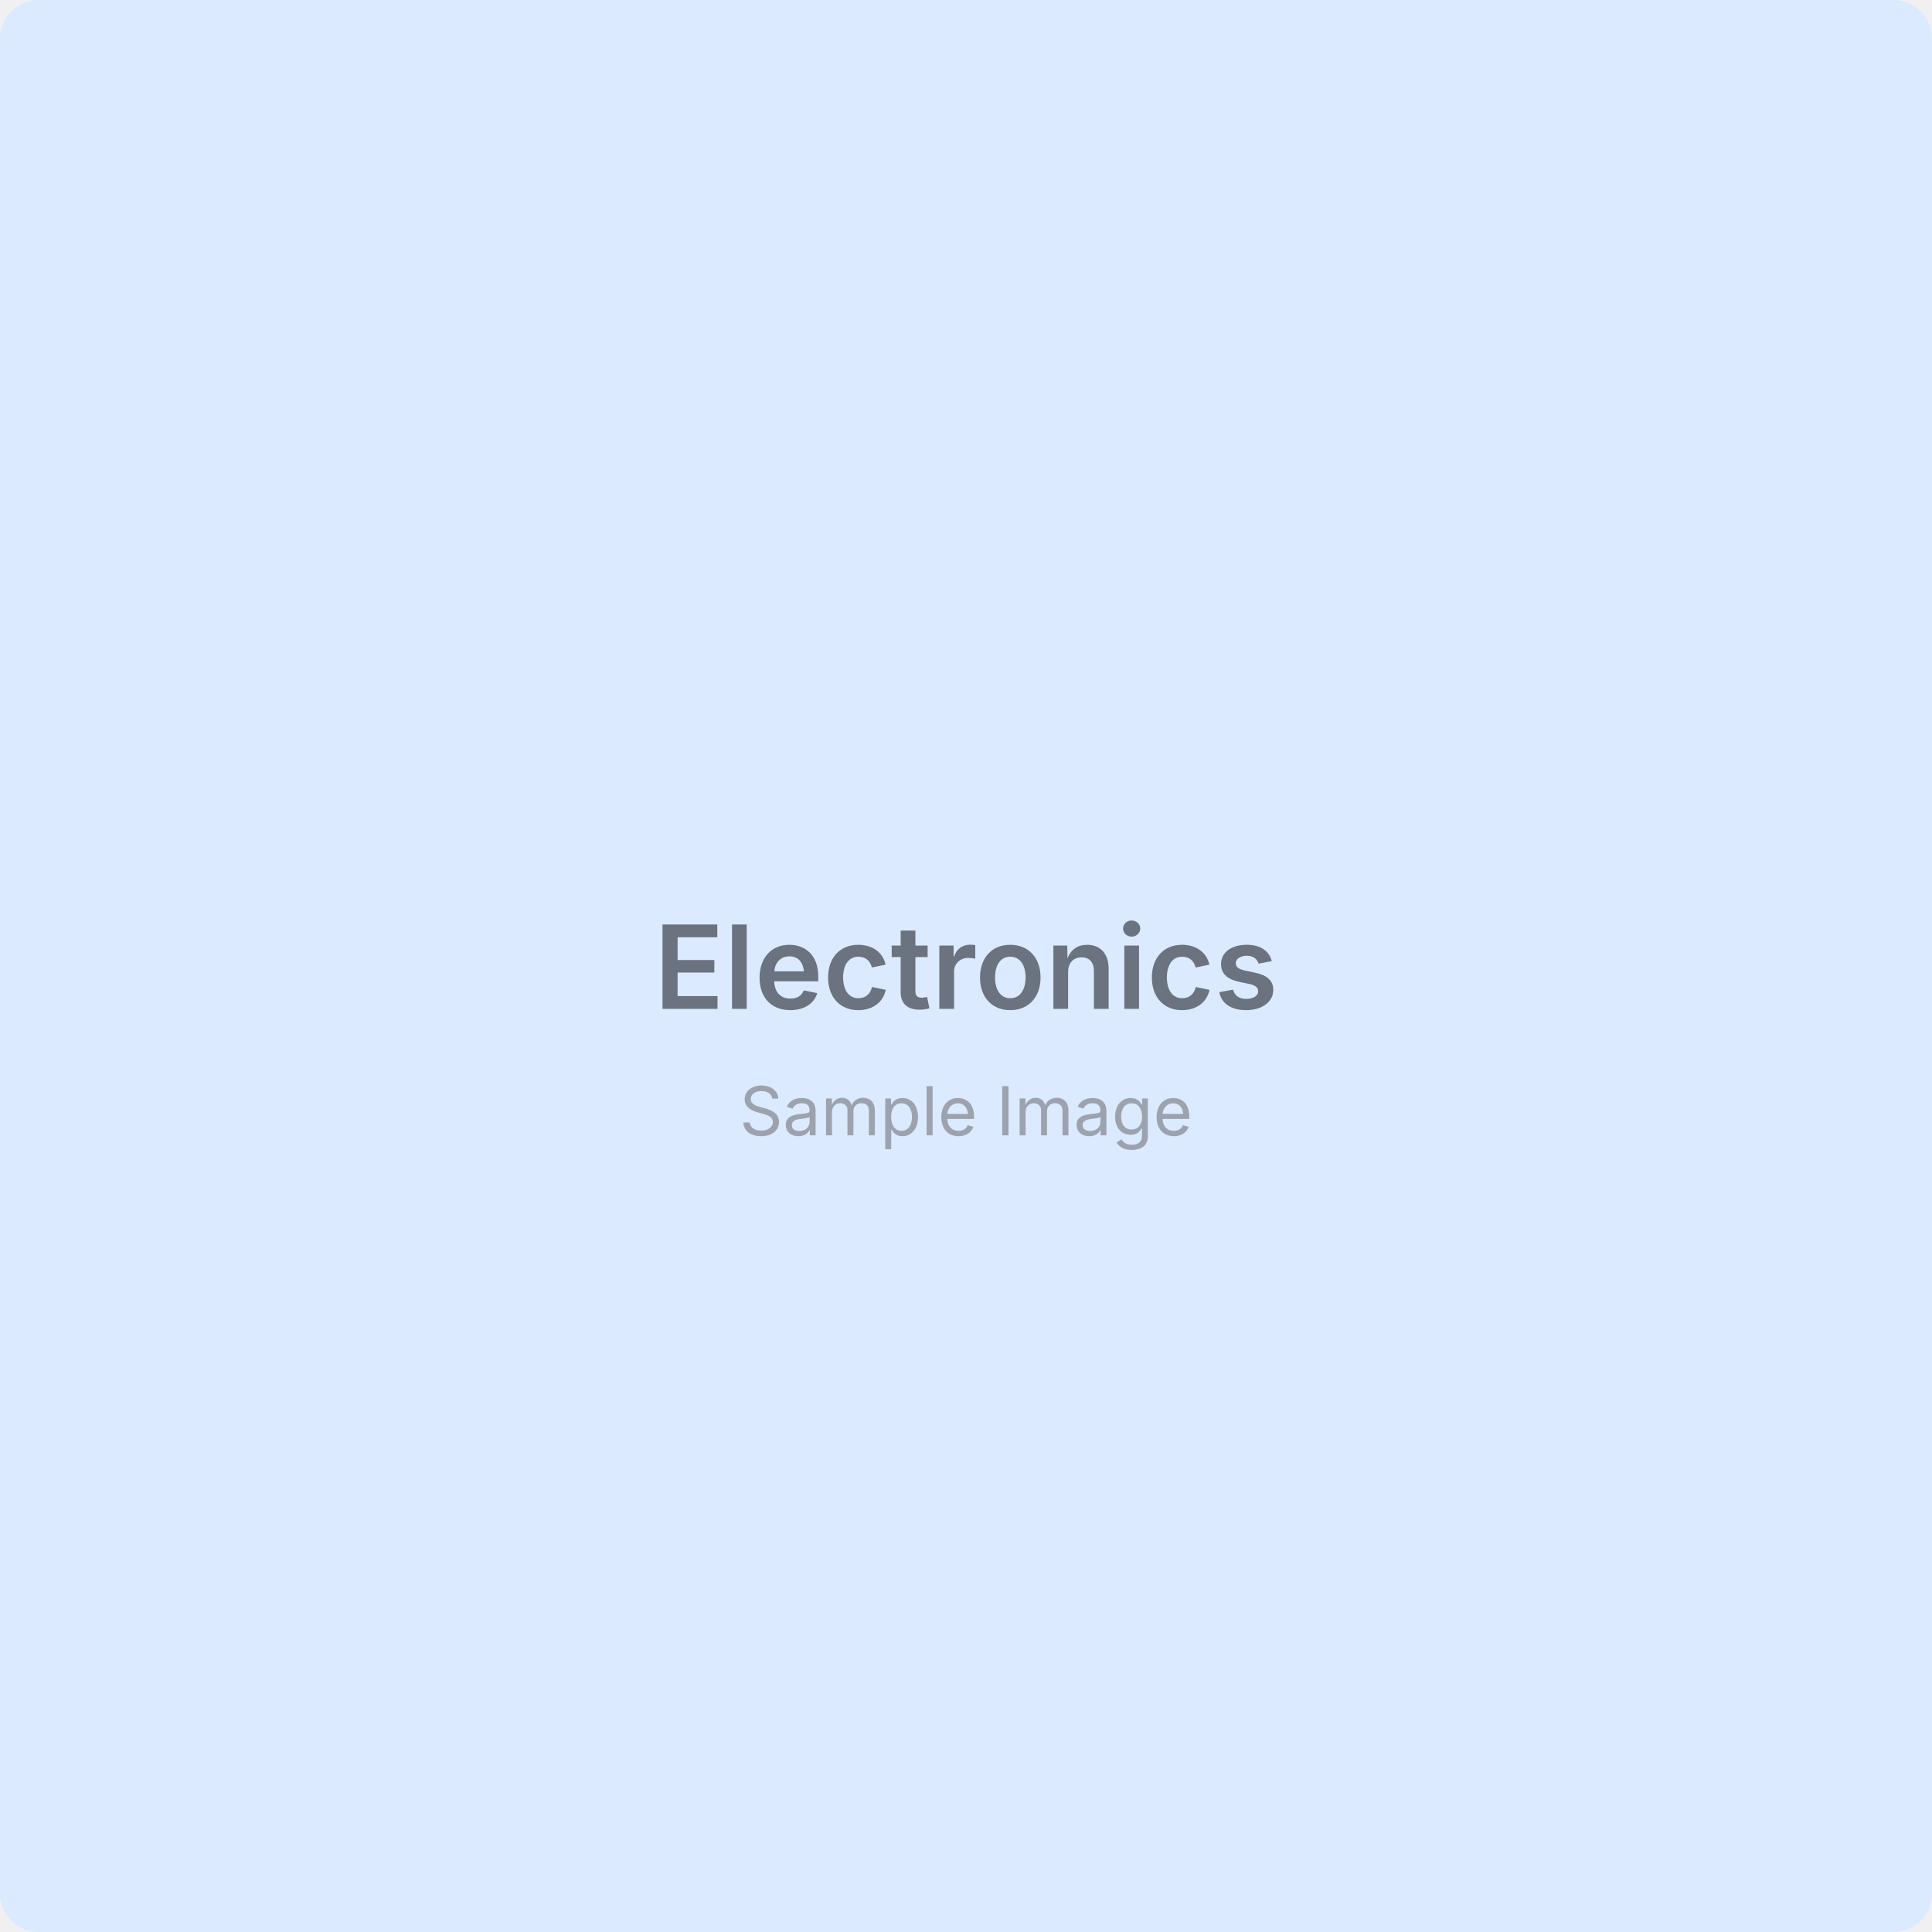
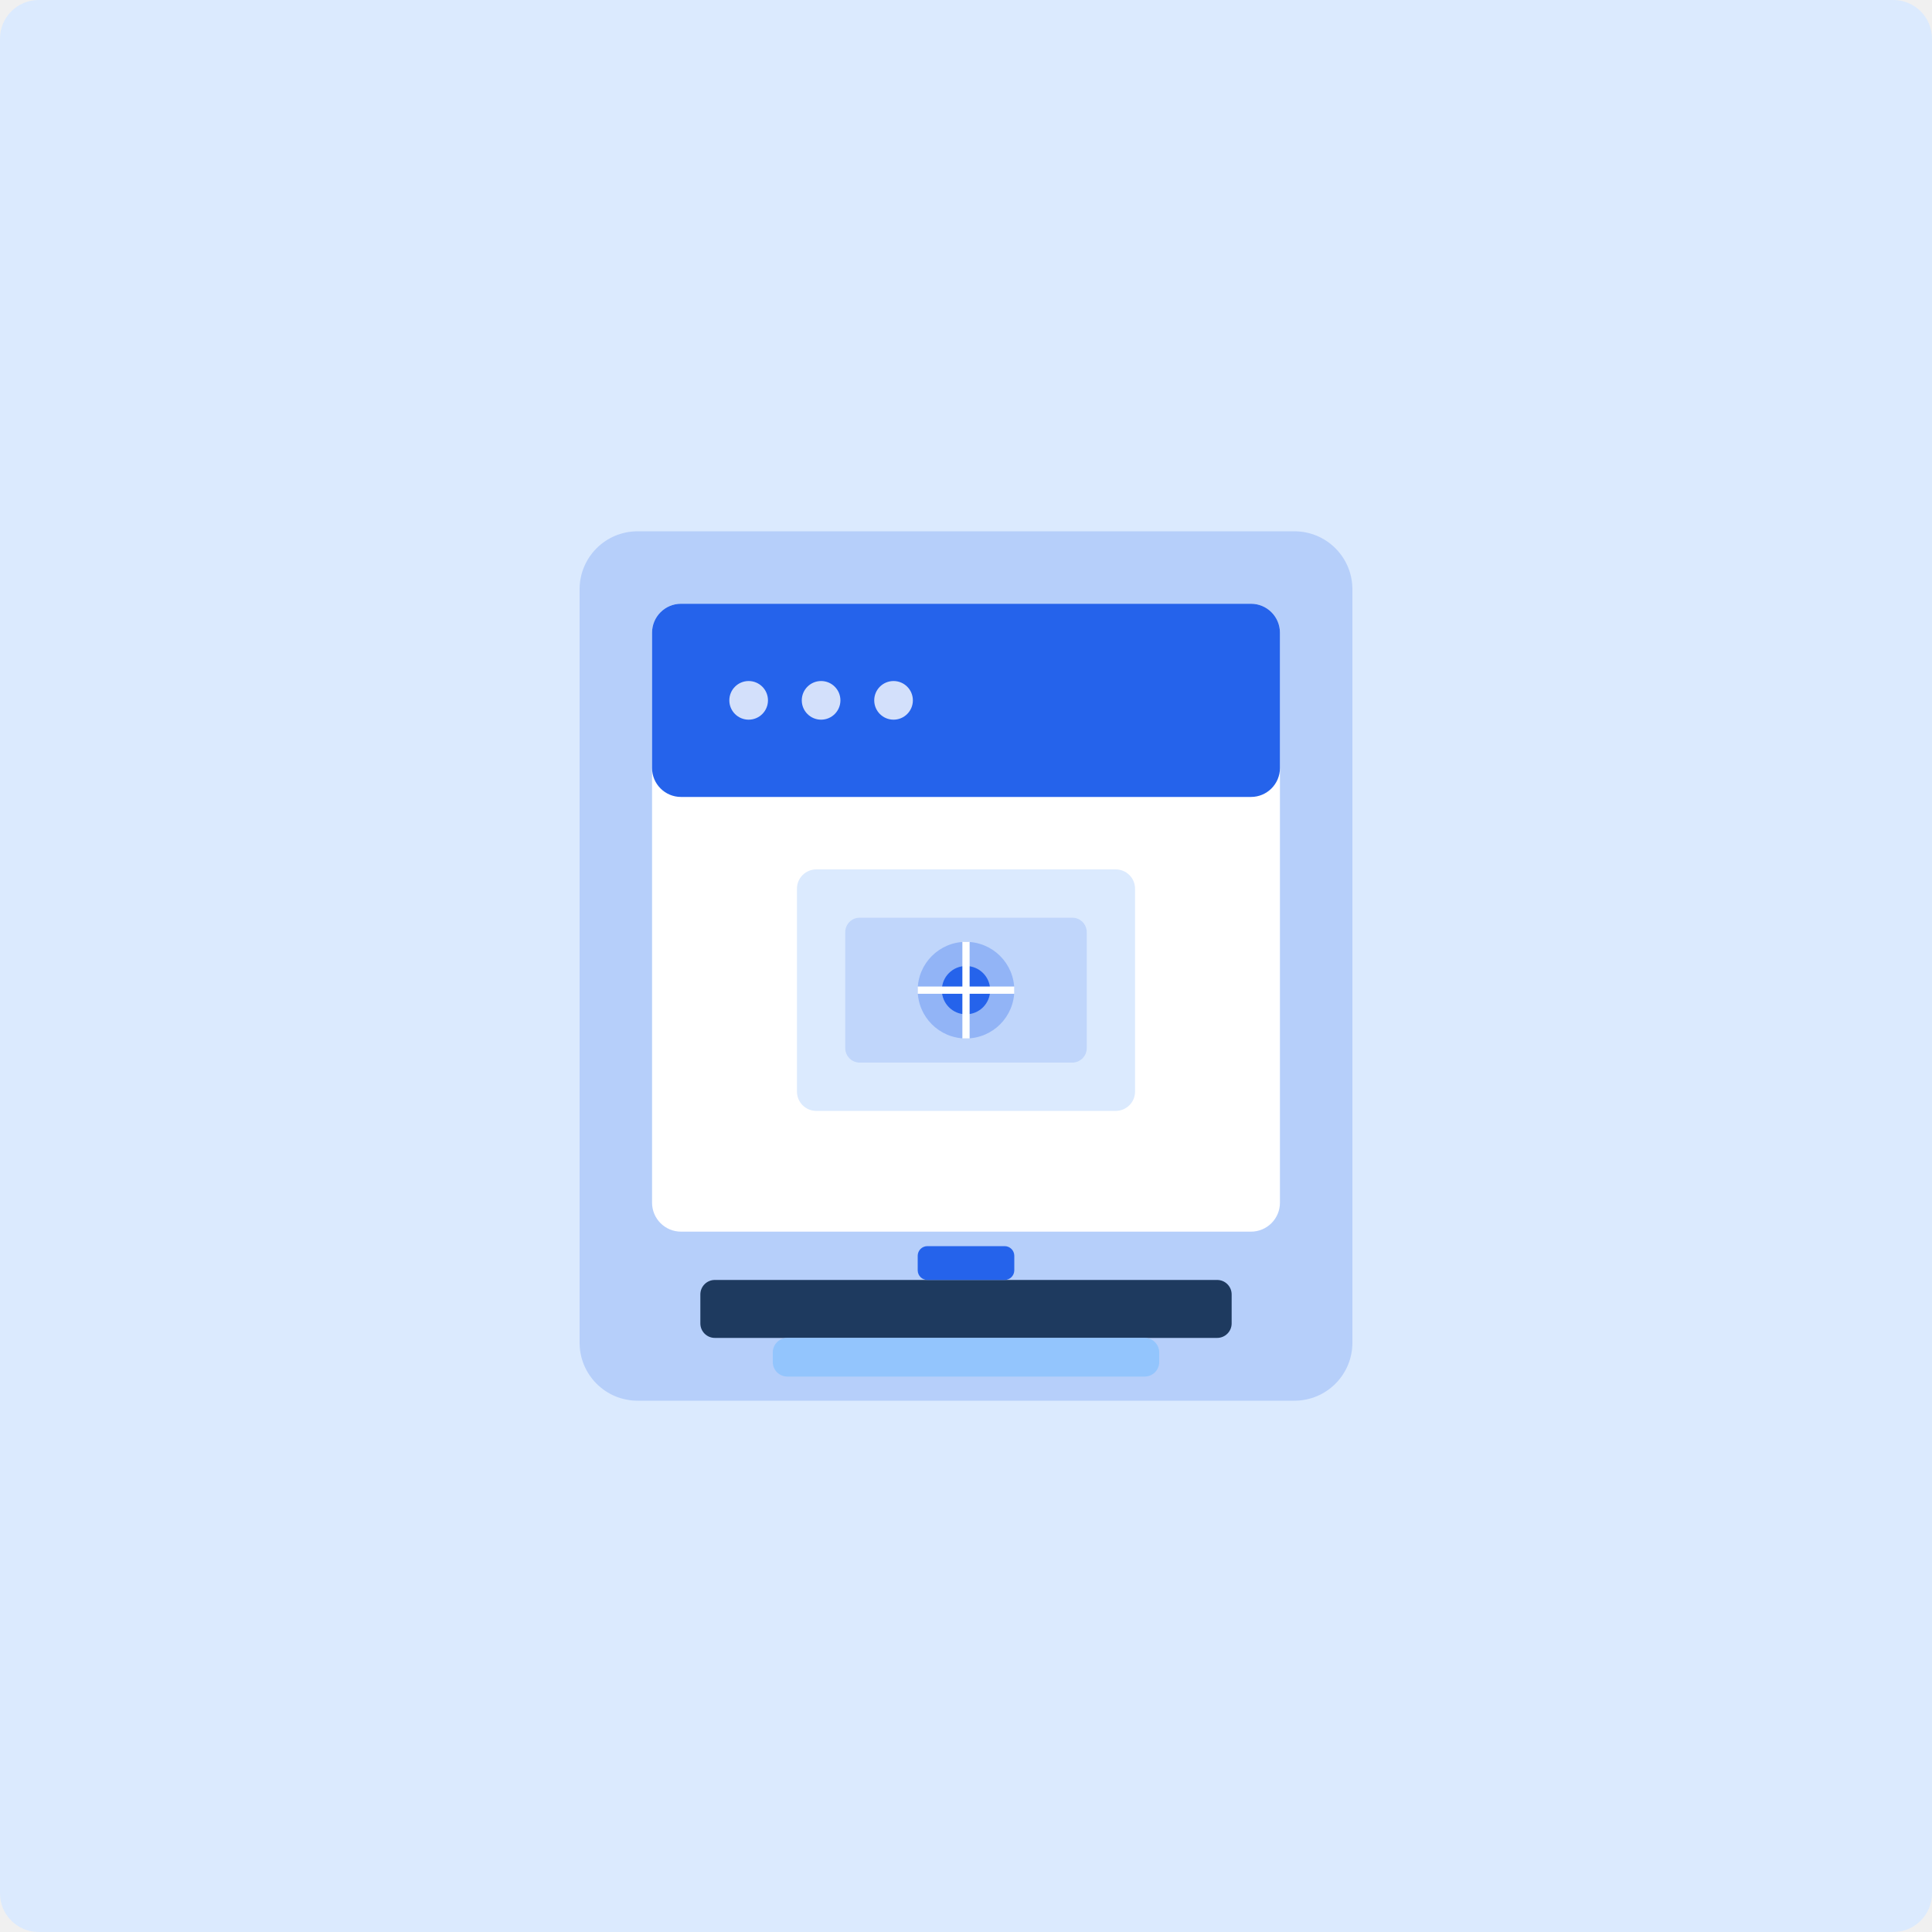
<svg xmlns="http://www.w3.org/2000/svg" width="400" height="400" viewBox="0 0 400 400">
  <rect width="400" height="400" fill="#DBEAFE" rx="8" />
-   <text x="200" y="200" font-family="Inter, sans-serif" font-size="24" font-weight="600" fill="#6B7280" text-anchor="middle" dominant-baseline="middle">Electronics</text>
-   <text x="200" y="230" font-family="Inter, sans-serif" font-size="14" fill="#9CA3AF" text-anchor="middle" dominant-baseline="middle">Sample Image</text>
+   <rect x="120" y="110" width="160" height="180" rx="12" fill="#2563EB" opacity="0.2" />
+   <rect x="135" y="125" width="130" height="130" rx="6" fill="white" />
+   <rect x="135" y="125" width="130" height="40" rx="6" fill="#2563EB" />
+   <circle cx="155" cy="145" r="4" fill="white" opacity="0.8" />
+   <circle cx="170" cy="145" r="4" fill="white" opacity="0.8" />
+   <circle cx="185" cy="145" r="4" fill="white" opacity="0.8" />
+   <rect x="145" y="265" width="110" height="12" rx="3" fill="#1E3A5F" />
+   <rect x="160" y="277" width="80" height="8" rx="3" fill="#93C5FD" />
+   <rect x="165" y="180" width="70" height="50" rx="4" fill="#DBEAFE" />
+   <rect x="175" y="190" width="50" height="30" rx="3" fill="#2563EB" opacity="0.15" />
+   <circle cx="200" cy="205" r="10" fill="#2563EB" opacity="0.3" />
+   <circle cx="200" cy="205" r="5" fill="#2563EB" />
+   <line x1="200" y1="195" x2="200" y2="215" stroke="white" stroke-width="1.5" />
+   <line x1="190" y1="205" x2="210" y2="205" stroke="white" stroke-width="1.5" />
+   <rect x="190" y="258" width="20" height="7" rx="2" fill="#2563EB" />
</svg>
